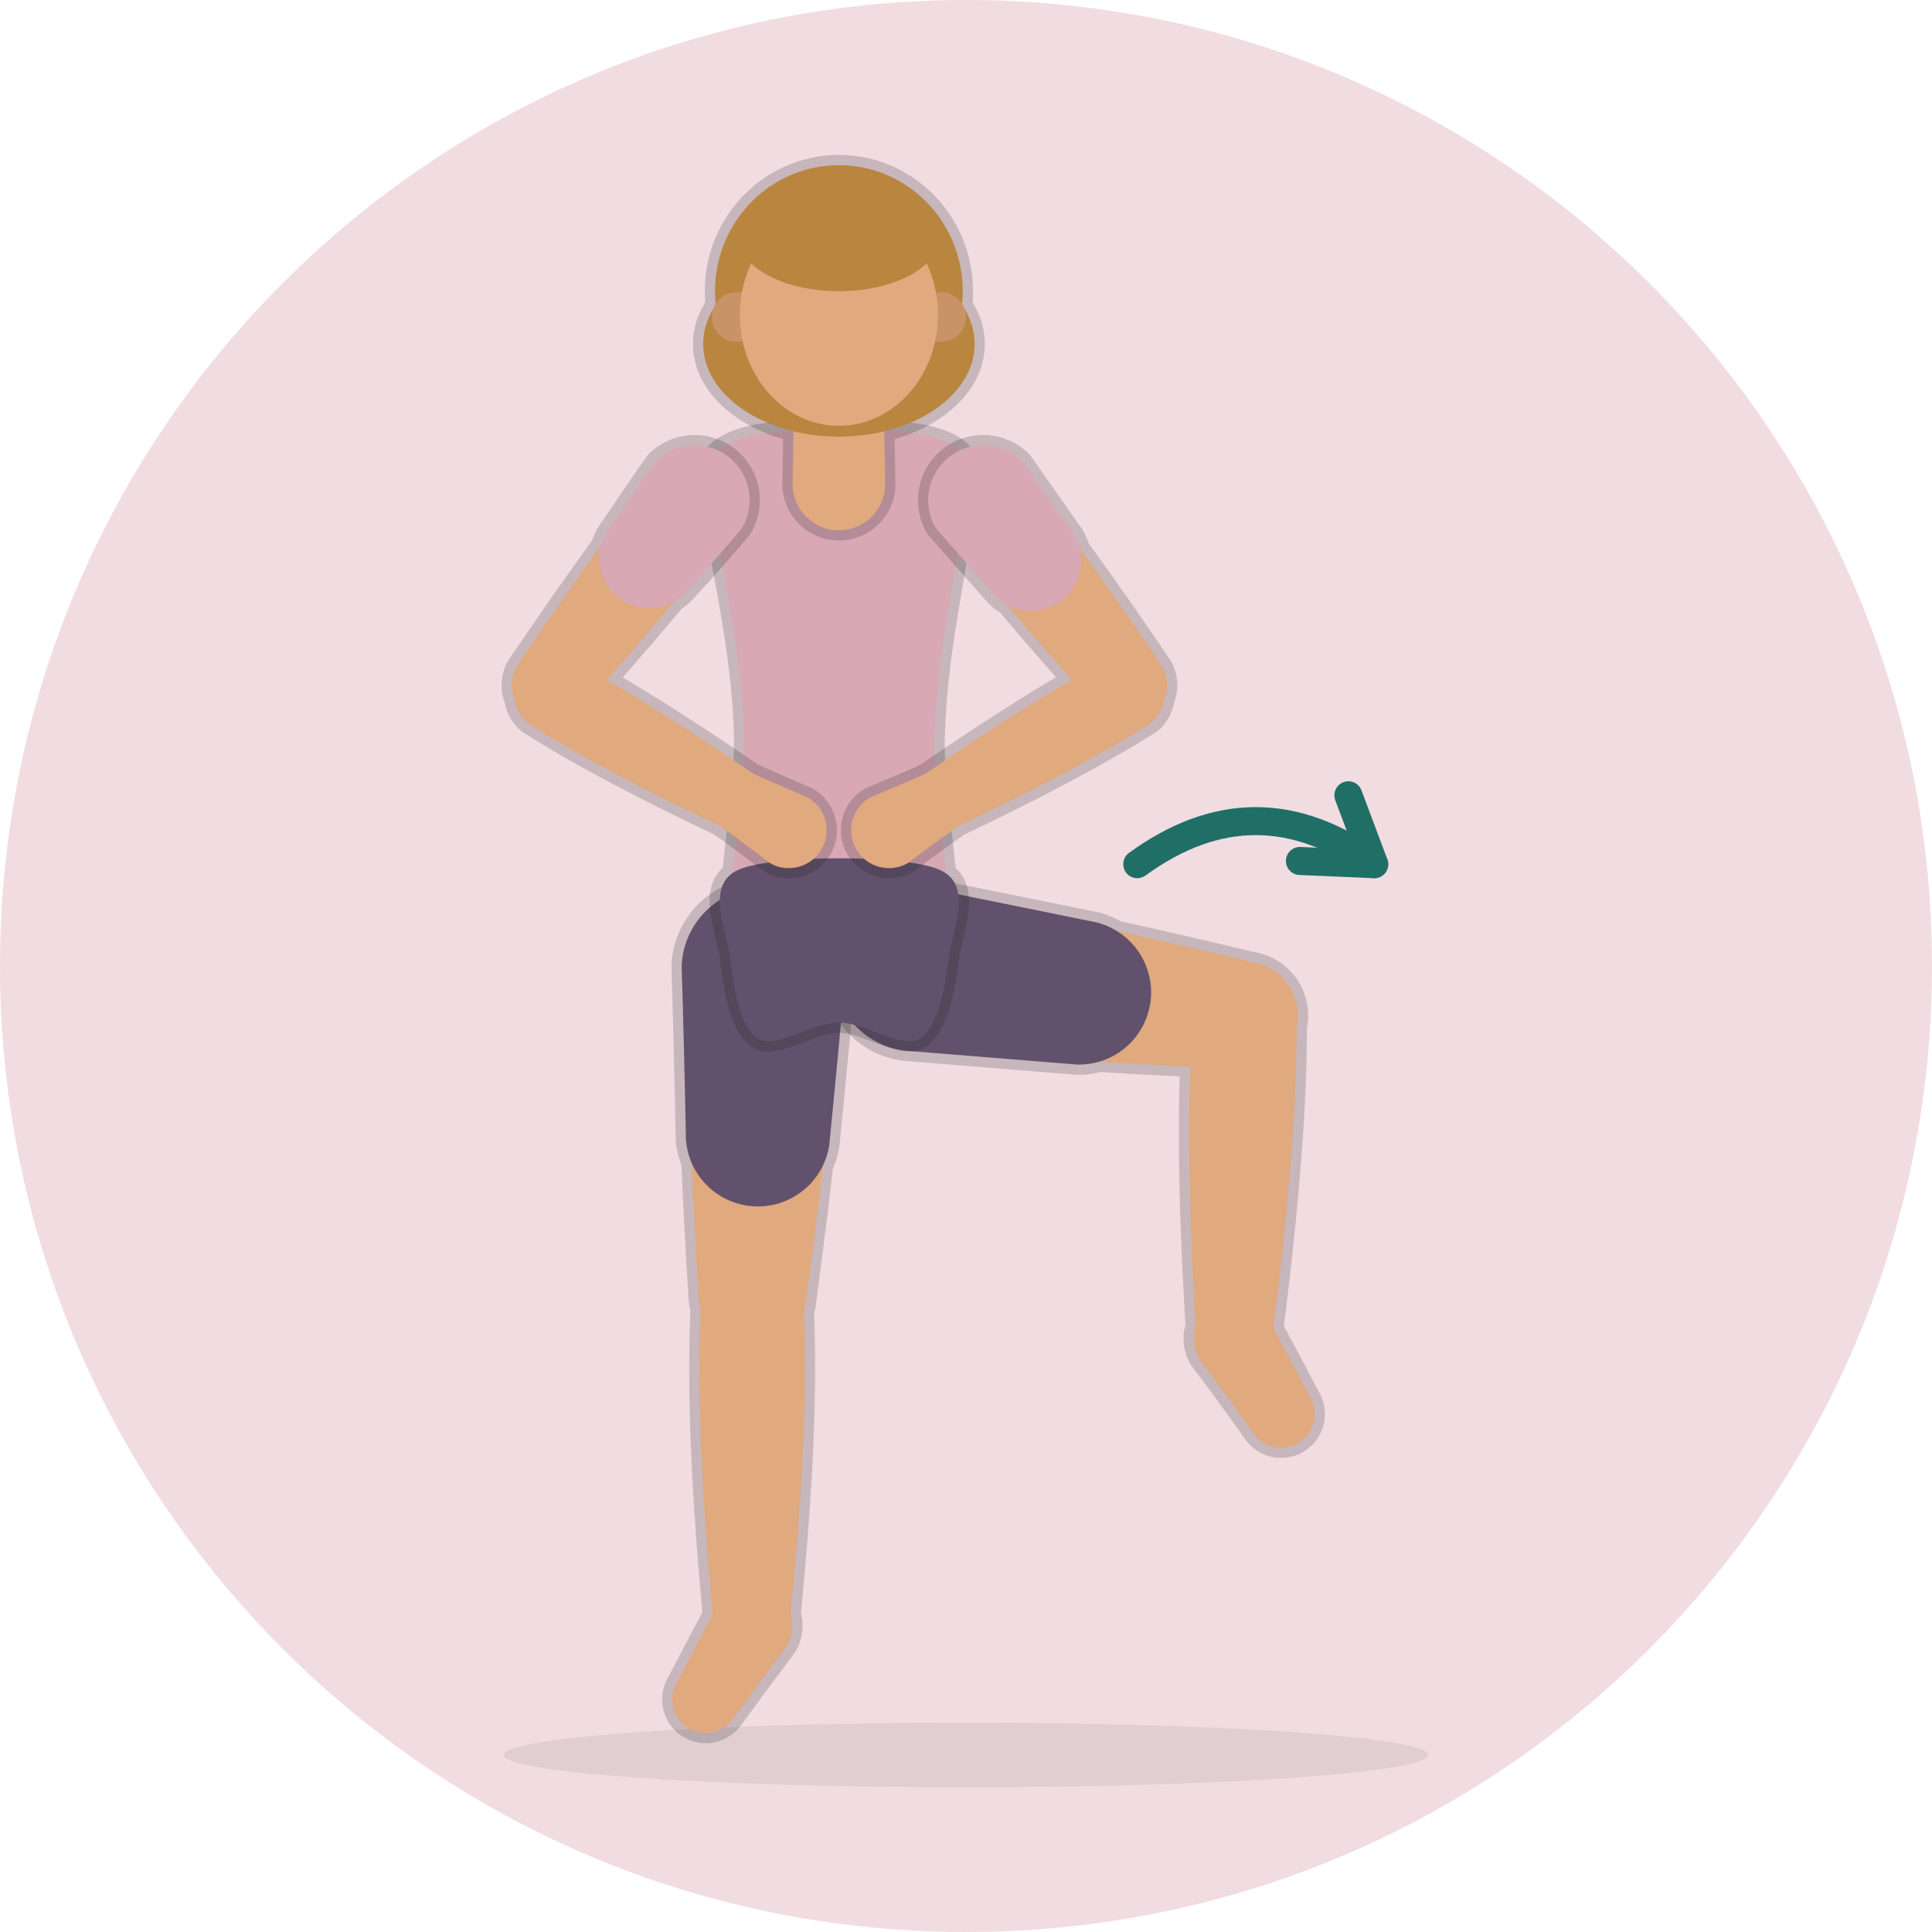
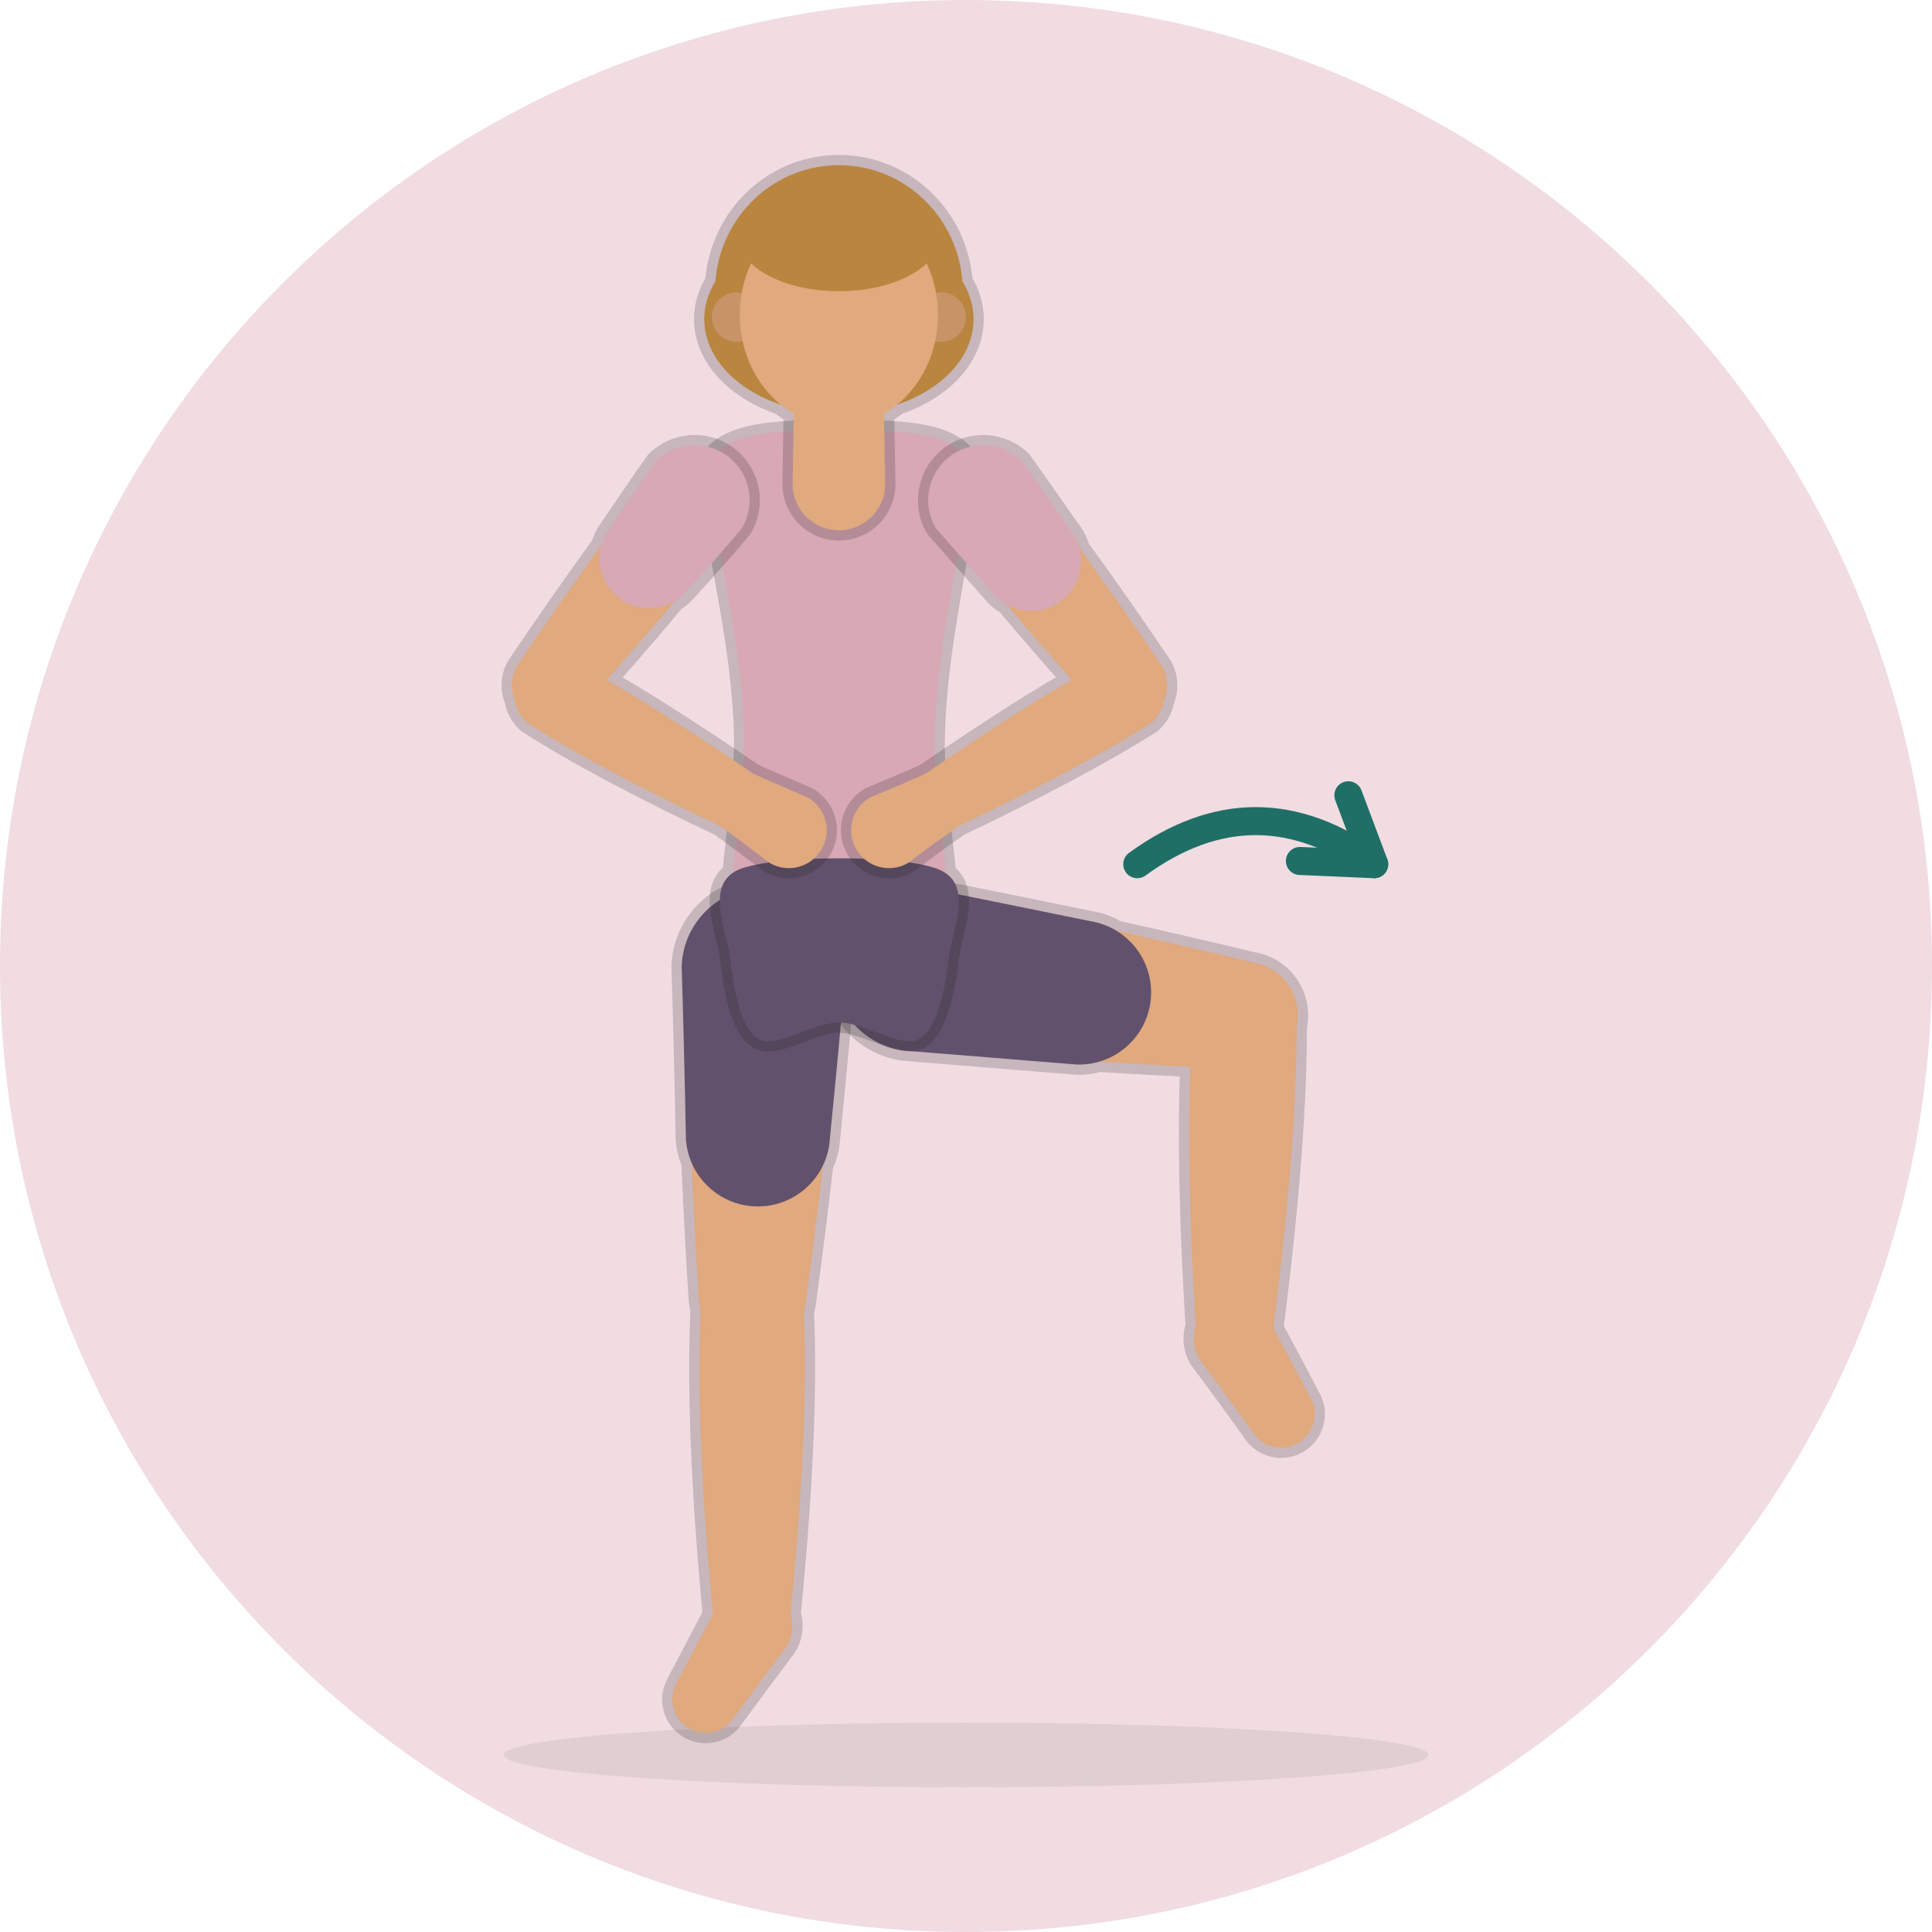
<svg xmlns="http://www.w3.org/2000/svg" viewBox="0 0 200 200" width="400" height="400" role="img" aria-label="Standing figure facing forward on one leg with the other knee lifted and opened out to the side.">
  <circle cx="100" cy="100" r="100" fill="#F1DCE2" />
  <clipPath id="c10yh8jc">
    <circle cx="100" cy="100" r="100" />
  </clipPath>
  <g clip-path="url(#c10yh8jc)">
    <g transform="translate(100.0 180.0) scale(1.115)">
      <ellipse cx="0" cy="1.5" rx="42.929" ry="3" fill="#20211F" opacity="0.08" />
      <g>
        <path d="M-24.6 -40.5Q-25.2 -29.1 -23.4 -10.5A3.5 3.5 0 0 0 -16.4 -10.5Q-14.5 -29.1 -15.1 -40.5A4.8 4.8 0 0 0 -24.6 -40.5ZM-25.8 -71.7Q-26.0 -59.9 -24.8 -40.7A5.0 5.0 0 0 0 -14.9 -40.3Q-12.3 -59.5 -11.7 -71.2A7.0 7.0 0 0 0 -25.8 -71.7ZM-26.4 -71.7Q-26.2 -65.6 -26.0 -55.6A6.7 6.7 0 0 0 -12.7 -55.1Q-11.7 -65.1 -11.2 -71.2A7.6 7.6 0 0 0 -26.4 -71.7ZM-23.0 -12.5Q-24.5 -9.7 -26.9 -5.1A3.1 3.1 0 0 0 -21.6 -1.9Q-18.6 -6.0 -16.7 -8.5A3.7 3.7 0 0 0 -23.0 -12.5Z" fill="#1E1F1D" stroke="#1E1F1D" stroke-width="1.9" stroke-linejoin="round" opacity="0.2" />
        <path d="M-24.6 -40.5Q-25.2 -29.1 -23.4 -10.5A3.5 3.5 0 0 0 -16.4 -10.5Q-14.5 -29.1 -15.1 -40.5A4.8 4.8 0 0 0 -24.6 -40.5Z" fill="#E0A97E" />
        <path d="M-25.8 -71.7Q-26.0 -59.9 -24.8 -40.7A5.0 5.0 0 0 0 -14.9 -40.3Q-12.3 -59.5 -11.7 -71.2A7.0 7.0 0 0 0 -25.8 -71.7Z" fill="#E0A97E" />
        <path d="M-26.4 -71.7Q-26.2 -65.6 -26.0 -55.6A6.7 6.7 0 0 0 -12.7 -55.1Q-11.7 -65.1 -11.2 -71.2A7.6 7.6 0 0 0 -26.4 -71.7Z" fill="#62516C" />
        <path d="M-23.0 -12.5Q-24.5 -9.7 -26.9 -5.1A3.1 3.1 0 0 0 -21.6 -1.9Q-18.6 -6.0 -16.7 -8.5A3.7 3.7 0 0 0 -23.0 -12.5Z" fill="#E0A97E" />
      </g>
      <g>
        <path d="M21.1 -67.3Q20.2 -56.0 21.4 -37.3A3.5 3.5 0 0 0 28.4 -37.1Q30.8 -55.6 30.7 -67.0A4.8 4.8 0 0 0 21.1 -67.3ZM-5.8 -64.5Q5.9 -63.0 25.2 -62.2A5.0 5.0 0 0 0 26.6 -72.1Q7.9 -76.6 -3.8 -78.5A7.0 7.0 0 0 0 -5.8 -64.5ZM-5.8 -63.9Q0.3 -63.4 10.3 -62.6A6.7 6.7 0 0 0 12.1 -75.8Q2.3 -77.8 -3.7 -79.0A7.6 7.6 0 0 0 -5.8 -63.9ZM21.7 -35.2Q23.6 -32.7 26.6 -28.5A3.1 3.1 0 0 0 31.9 -31.8Q29.5 -36.4 28.0 -39.1A3.7 3.7 0 0 0 21.7 -35.2Z" fill="#1E1F1D" stroke="#1E1F1D" stroke-width="1.9" stroke-linejoin="round" opacity="0.2" />
        <path d="M21.1 -67.3Q20.2 -56.0 21.4 -37.3A3.5 3.5 0 0 0 28.4 -37.1Q30.8 -55.6 30.7 -67.0A4.8 4.8 0 0 0 21.1 -67.3Z" fill="#E0A97E" />
        <path d="M-5.8 -64.5Q5.9 -63.0 25.2 -62.2A5.0 5.0 0 0 0 26.6 -72.1Q7.9 -76.6 -3.8 -78.5A7.0 7.0 0 0 0 -5.8 -64.5Z" fill="#E0A97E" />
        <path d="M-5.8 -63.9Q0.3 -63.4 10.3 -62.6A6.7 6.7 0 0 0 12.1 -75.8Q2.3 -77.8 -3.7 -79.0A7.6 7.6 0 0 0 -5.8 -63.9Z" fill="#62516C" />
        <path d="M21.7 -35.2Q23.6 -32.7 26.6 -28.5A3.1 3.1 0 0 0 31.9 -31.8Q29.5 -36.4 28.0 -39.1A3.7 3.7 0 0 0 21.7 -35.2Z" fill="#E0A97E" />
      </g>
      <g>
        <path d="M-21.5 -71.5C-23.0 -75.8 -20.4 -87.0 -20.6 -93.5C-20.8 -100.0 -22.2 -106.5 -22.9 -110.5C-23.5 -114.5 -25.0 -115.7 -24.4 -117.5C-23.8 -119.2 -22.6 -120.5 -19.3 -121.1C-15.9 -121.7 -7.6 -121.7 -4.2 -121.1C-0.9 -120.5 0.2 -119.2 0.8 -117.5C1.4 -115.7 -0.1 -114.5 -0.7 -110.5C-1.3 -106.5 -2.7 -100.0 -2.9 -93.5C-3.2 -87.0 -0.5 -75.8 -2.0 -71.5C-3.5 -67.1 -8.5 -67.5 -11.8 -67.5C-15.0 -67.5 -20.1 -67.1 -21.5 -71.5ZM-21.9 -72.5C-22.2 -75.1 -24.3 -79.3 -21.1 -80.7C-17.8 -82.1 -5.7 -82.1 -2.5 -80.7C0.8 -79.3 -1.3 -75.1 -1.6 -72.5C-1.9 -69.9 -2.6 -66.0 -4.3 -65.0C-6.0 -64.0 -9.3 -66.5 -11.8 -66.5C-14.3 -66.5 -17.6 -64.0 -19.3 -65.0C-21.0 -66.0 -21.6 -69.9 -21.9 -72.5Z" fill="#1E1F1D" stroke="#1E1F1D" stroke-width="1.9" stroke-linejoin="round" opacity="0.2" />
        <path d="M-21.5 -71.5C-23.0 -75.8 -20.4 -87.0 -20.6 -93.5C-20.8 -100.0 -22.2 -106.5 -22.9 -110.5C-23.5 -114.5 -25.0 -115.7 -24.4 -117.5C-23.8 -119.2 -22.6 -120.5 -19.3 -121.1C-15.9 -121.7 -7.6 -121.7 -4.2 -121.1C-0.9 -120.5 0.2 -119.2 0.8 -117.5C1.4 -115.7 -0.1 -114.5 -0.7 -110.5C-1.3 -106.5 -2.7 -100.0 -2.9 -93.5C-3.2 -87.0 -0.5 -75.8 -2.0 -71.5C-3.5 -67.1 -8.5 -67.5 -11.8 -67.5C-15.0 -67.5 -20.1 -67.1 -21.5 -71.5Z" fill="#D8A8B5" />
        <path d="M-21.9 -72.5C-22.2 -75.1 -24.3 -79.3 -21.1 -80.7C-17.8 -82.1 -5.7 -82.1 -2.5 -80.7C0.8 -79.3 -1.3 -75.1 -1.6 -72.5C-1.9 -69.9 -2.6 -66.0 -4.3 -65.0C-6.0 -64.0 -9.3 -66.5 -11.8 -66.5C-14.3 -66.5 -17.6 -64.0 -19.3 -65.0C-21.0 -66.0 -21.6 -69.9 -21.9 -72.5Z" fill="#62516C" />
      </g>
      <g>
        <path d="M-28.3 -118.2Q-33.7 -111.4 -41.7 -99.6A3.6 3.6 0 0 0 -36.1 -95.2Q-26.6 -105.8 -21.3 -112.8A4.4 4.4 0 0 0 -28.3 -118.2ZM-28.8 -118.6Q-30.5 -116.2 -33.2 -112.2A4.6 4.6 0 0 0 -26.0 -106.5Q-22.7 -110.1 -20.8 -112.4A5.1 5.1 0 0 0 -28.8 -118.6ZM-40.7 -94.3Q-34.0 -90.0 -22.1 -84.4A2.8 2.8 0 0 0 -19.3 -89.3Q-30.1 -96.7 -37.1 -100.4A3.6 3.6 0 0 0 -40.7 -94.3ZM-22.2 -84.3Q-20.7 -83.2 -18.2 -81.3A3.5 3.5 0 0 0 -14.7 -87.4Q-17.5 -88.6 -19.3 -89.4A2.9 2.9 0 0 0 -22.2 -84.3Z" fill="#1E1F1D" stroke="#1E1F1D" stroke-width="1.9" stroke-linejoin="round" opacity="0.2" />
        <path d="M-28.3 -118.2Q-33.7 -111.4 -41.7 -99.6A3.6 3.6 0 0 0 -36.1 -95.2Q-26.6 -105.8 -21.3 -112.8A4.4 4.4 0 0 0 -28.3 -118.2Z" fill="#E0A97E" />
        <path d="M-28.8 -118.6Q-30.5 -116.2 -33.2 -112.2A4.6 4.6 0 0 0 -26.0 -106.5Q-22.7 -110.1 -20.8 -112.4A5.1 5.1 0 0 0 -28.8 -118.6Z" fill="#D8A8B5" />
        <path d="M-40.7 -94.3Q-34.0 -90.0 -22.1 -84.4A2.8 2.8 0 0 0 -19.3 -89.3Q-30.1 -96.7 -37.1 -100.4A3.6 3.6 0 0 0 -40.7 -94.3Z" fill="#E0A97E" />
        <path d="M-22.2 -84.3Q-20.7 -83.2 -18.2 -81.3A3.5 3.5 0 0 0 -14.7 -87.4Q-17.5 -88.6 -19.3 -89.4A2.9 2.9 0 0 0 -22.2 -84.3Z" fill="#E0A97E" />
      </g>
      <g>
        <path d="M-2.3 -112.8Q3.1 -105.8 12.6 -95.2A3.6 3.6 0 0 0 18.2 -99.6Q10.2 -111.4 4.7 -118.2A4.4 4.4 0 0 0 -2.3 -112.8ZM-2.8 -112.4Q-0.8 -110.1 2.4 -106.5A4.6 4.6 0 0 0 9.7 -112.2Q6.9 -116.2 5.2 -118.6A5.1 5.1 0 0 0 -2.8 -112.4ZM13.6 -100.4Q6.5 -96.7 -4.2 -89.3A2.8 2.8 0 0 0 -1.4 -84.4Q10.4 -90.0 17.2 -94.3A3.6 3.6 0 0 0 13.6 -100.4ZM-4.2 -89.4Q-6.0 -88.6 -8.9 -87.4A3.5 3.5 0 0 0 -5.4 -81.3Q-2.9 -83.2 -1.3 -84.3A2.9 2.9 0 0 0 -4.2 -89.4Z" fill="#1E1F1D" stroke="#1E1F1D" stroke-width="1.9" stroke-linejoin="round" opacity="0.2" />
        <path d="M-2.3 -112.8Q3.1 -105.8 12.6 -95.2A3.6 3.6 0 0 0 18.2 -99.6Q10.2 -111.4 4.7 -118.2A4.4 4.4 0 0 0 -2.3 -112.8Z" fill="#E0A97E" />
        <path d="M-2.8 -112.4Q-0.8 -110.1 2.4 -106.5A4.6 4.6 0 0 0 9.7 -112.2Q6.9 -116.2 5.2 -118.6A5.1 5.1 0 0 0 -2.8 -112.4Z" fill="#D8A8B5" />
        <path d="M13.6 -100.4Q6.5 -96.7 -4.2 -89.3A2.8 2.8 0 0 0 -1.4 -84.4Q10.4 -90.0 17.2 -94.3A3.6 3.6 0 0 0 13.6 -100.4Z" fill="#E0A97E" />
        <path d="M-4.2 -89.4Q-6.0 -88.6 -8.9 -87.4A3.5 3.5 0 0 0 -5.4 -81.3Q-2.9 -83.2 -1.3 -84.3A2.9 2.9 0 0 0 -4.2 -89.4Z" fill="#E0A97E" />
      </g>
      <g>
-         <path d="M-7.5 -116.5Q-7.6 -122.7 -7.8 -133.0A4.0 4.0 0 0 0 -15.8 -133.0Q-16.0 -122.7 -16.1 -116.5A4.3 4.3 0 0 0 -7.5 -116.5ZM-11.8 -122.7A11.5 11.7 0.0 1 0 -11.8 -146.1A11.5 11.7 0.0 1 0 -11.8 -122.7ZM-11.8 -120.9A12.6 8.6 0.0 1 0 -11.8 -138.1A12.6 8.6 0.0 1 0 -11.8 -120.9ZM-2.3 -129.7A2.3 2.3 0.0 1 0 -2.3 -134.3A2.3 2.3 0.0 1 0 -2.3 -129.7ZM-21.3 -129.7A2.3 2.3 0.0 1 0 -21.3 -134.3A2.3 2.3 0.0 1 0 -21.3 -129.7ZM-11.8 -121.9A9.2 10.3 0.0 1 0 -11.8 -142.5A9.2 10.3 0.0 1 0 -11.8 -121.9ZM-11.8 -134.4A9.3 5.0 0.0 1 0 -11.8 -144.4A9.3 5.0 0.0 1 0 -11.8 -134.4Z" fill="#1E1F1D" stroke="#1E1F1D" stroke-width="1.9" stroke-linejoin="round" opacity="0.2" />
+         <path d="M-7.5 -116.5Q-7.6 -122.7 -7.8 -133.0A4.0 4.0 0 0 0 -15.8 -133.0Q-16.0 -122.7 -16.1 -116.5A4.3 4.3 0 0 0 -7.5 -116.5ZM-11.8 -122.7A11.5 11.7 0.0 1 0 -11.8 -146.1A11.5 11.7 0.0 1 0 -11.8 -122.7ZM-11.8 -123.0A12.5 8.8 0.0 1 0 -11.8 -140.6A12.5 8.8 0.0 1 0 -11.8 -123.0ZM-2.3 -129.7A2.3 2.3 0.0 1 0 -2.3 -134.3A2.3 2.3 0.0 1 0 -2.3 -129.7ZM-21.3 -129.7A2.3 2.3 0.0 1 0 -21.3 -134.3A2.3 2.3 0.0 1 0 -21.3 -129.7ZM-11.8 -121.9A9.2 10.3 0.0 1 0 -11.8 -142.5A9.2 10.3 0.0 1 0 -11.8 -121.9ZM-11.8 -134.4A9.3 5.0 0.0 1 0 -11.8 -144.4A9.3 5.0 0.0 1 0 -11.8 -134.4Z" fill="#1E1F1D" stroke="#1E1F1D" stroke-width="1.9" stroke-linejoin="round" opacity="0.2" />
        <path d="M-7.5 -116.5Q-7.6 -122.7 -7.8 -133.0A4.0 4.0 0 0 0 -15.8 -133.0Q-16.0 -122.7 -16.1 -116.5A4.3 4.3 0 0 0 -7.5 -116.5Z" fill="#E0A97E" />
        <path d="M-11.8 -122.7A11.5 11.7 0.0 1 0 -11.8 -146.1A11.5 11.7 0.0 1 0 -11.8 -122.7Z" fill="#B9853F" />
-         <path d="M-11.8 -120.9A12.6 8.6 0.0 1 0 -11.8 -138.1A12.6 8.6 0.0 1 0 -11.8 -120.9Z" fill="#B9853F" />
+         <path d="M-11.8 -123.0A12.5 8.8 0.0 1 0 -11.8 -140.6A12.5 8.8 0.0 1 0 -11.8 -123.0Z" fill="#B9853F" />
        <path d="M-2.3 -129.7A2.3 2.3 0.0 1 0 -2.3 -134.3A2.3 2.3 0.0 1 0 -2.3 -129.7Z" fill="#C99368" />
        <path d="M-21.3 -129.7A2.3 2.3 0.0 1 0 -21.3 -134.3A2.3 2.3 0.0 1 0 -21.3 -129.7Z" fill="#C99368" />
        <path d="M-11.8 -121.9A9.2 10.3 0.0 1 0 -11.8 -142.5A9.2 10.3 0.0 1 0 -11.8 -121.9Z" fill="#E0A97E" />
        <path d="M-11.8 -134.4A9.3 5.0 0.0 1 0 -11.8 -144.4A9.3 5.0 0.0 1 0 -11.8 -134.4Z" fill="#B9853F" />
      </g>
      <g fill="none" stroke="#1F6F66" stroke-width="2.6" stroke-linecap="round" stroke-linejoin="round">
        <path d="M15.9 -81.2Q26.9 -89.2 37.9 -81.2" />
        <path d="M31.0 -81.5L37.9 -81.2L35.5 -87.6" />
      </g>
    </g>
  </g>
</svg>
